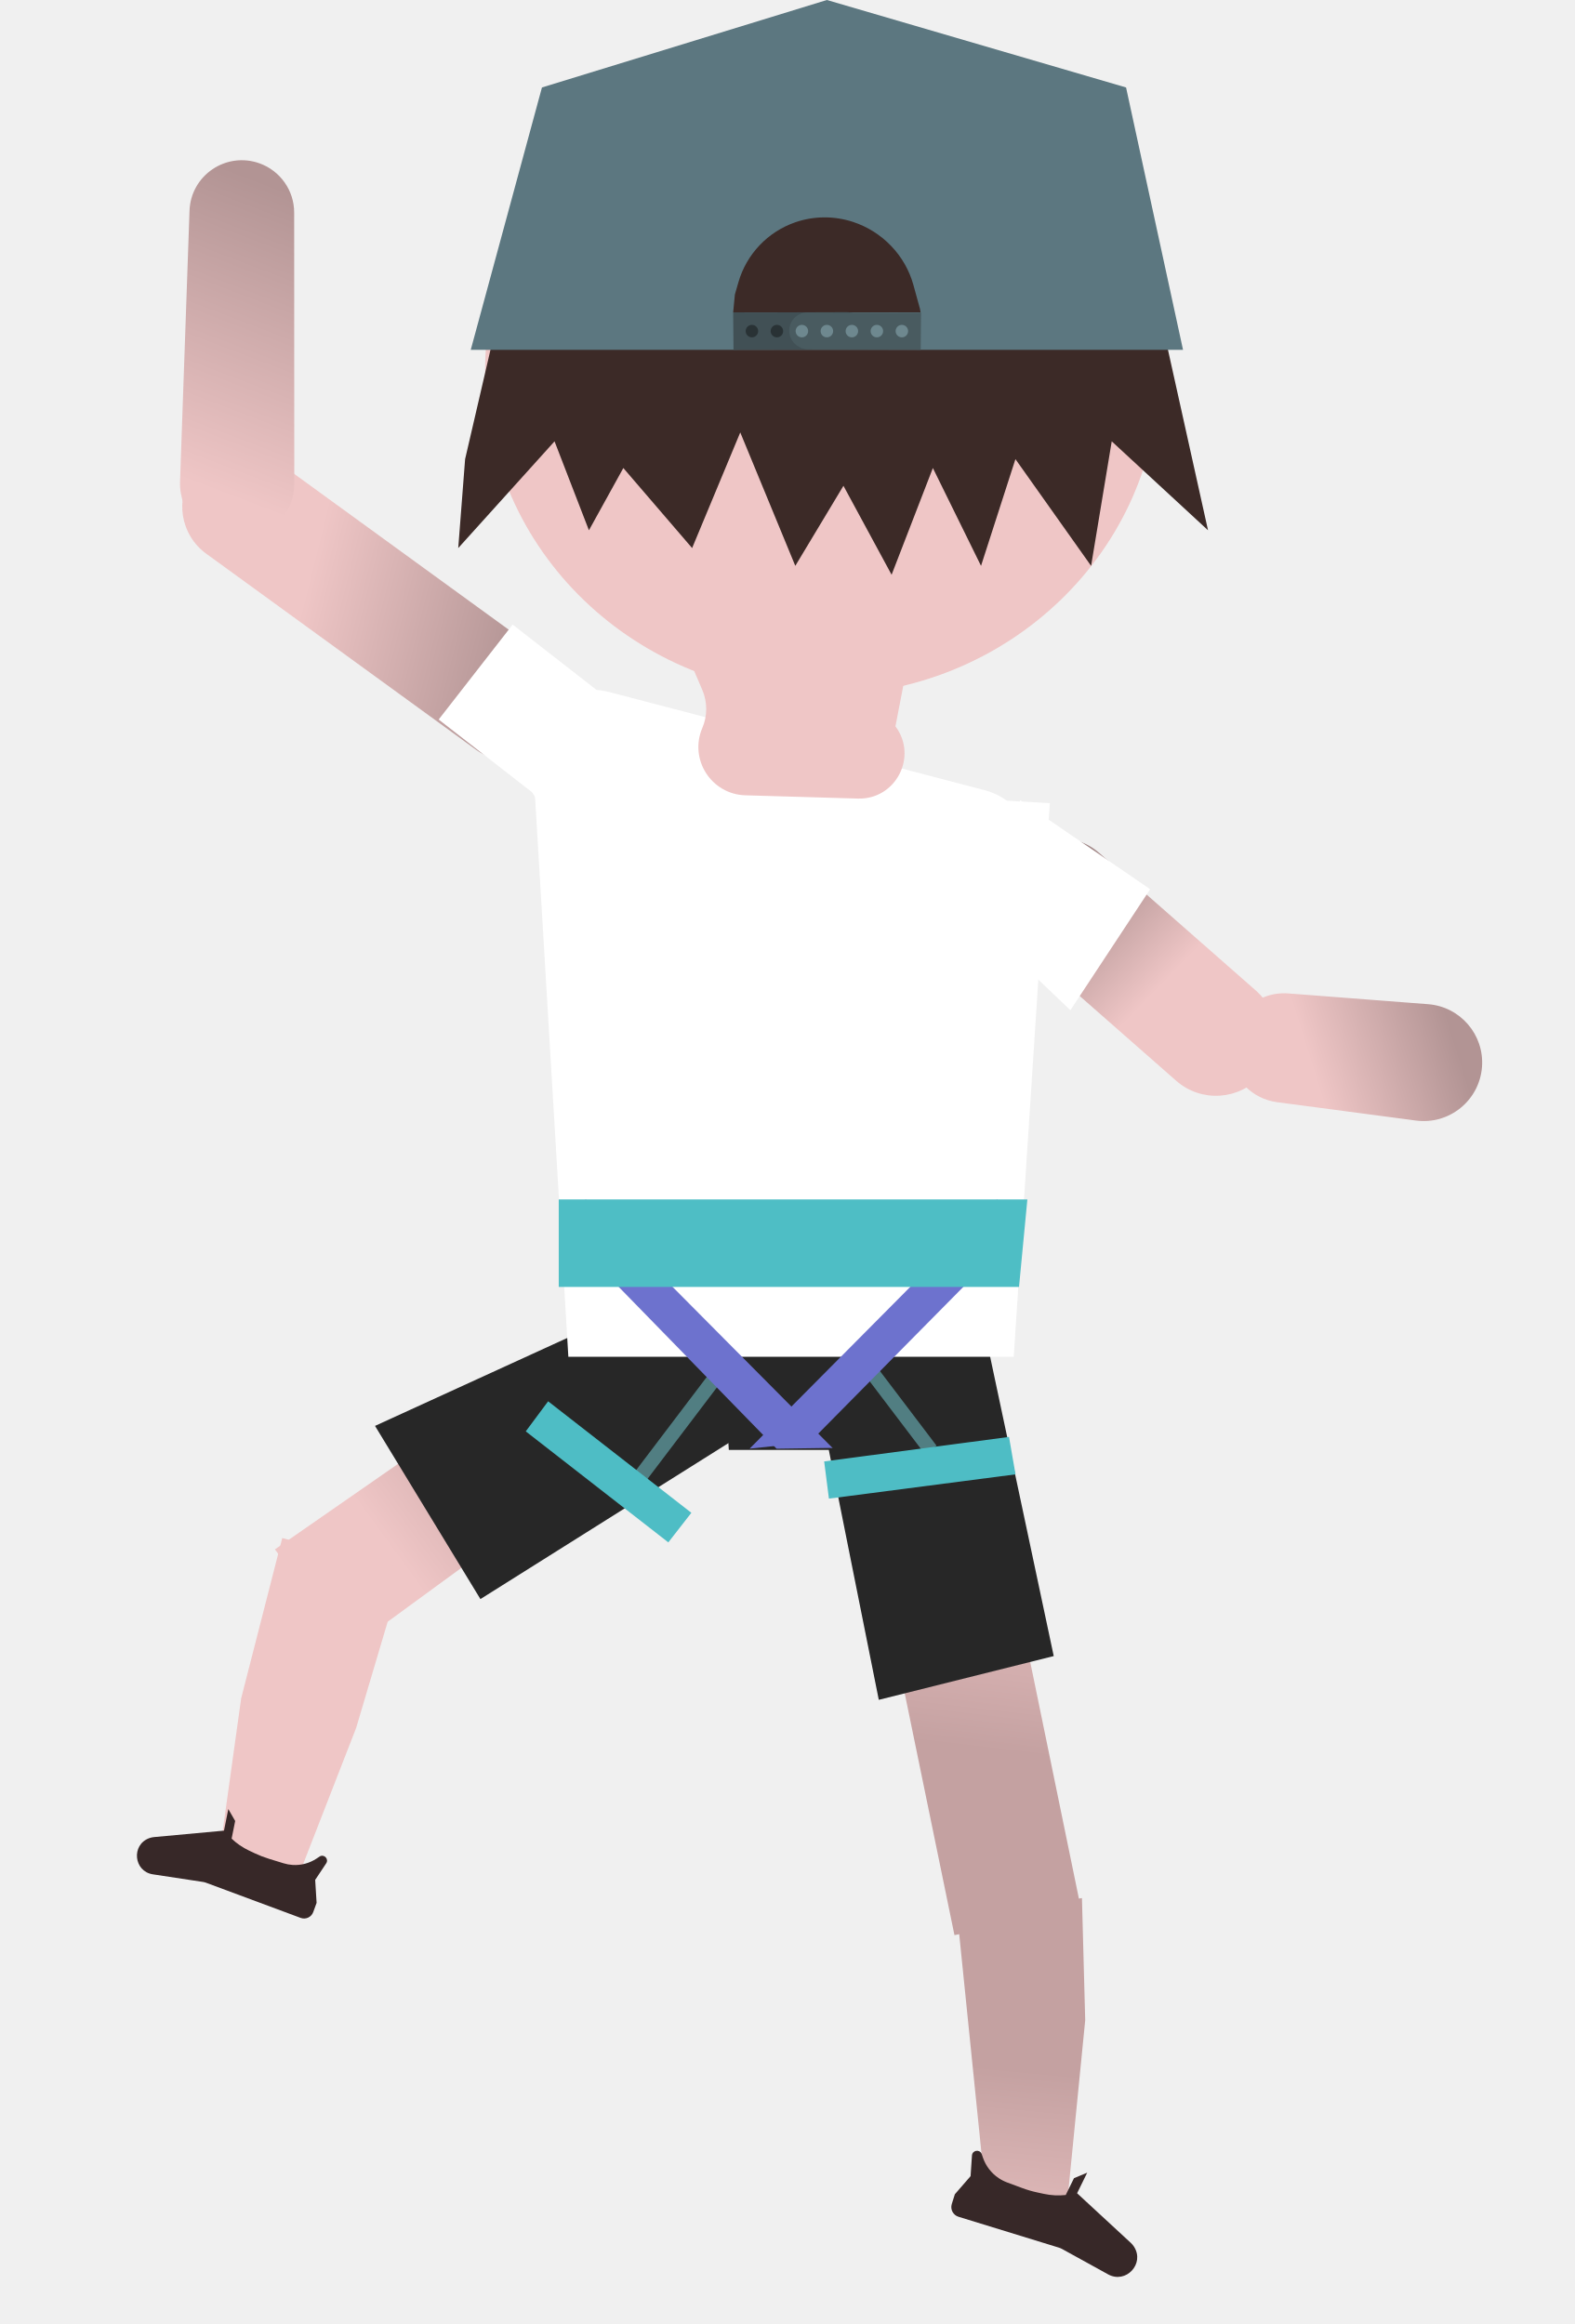
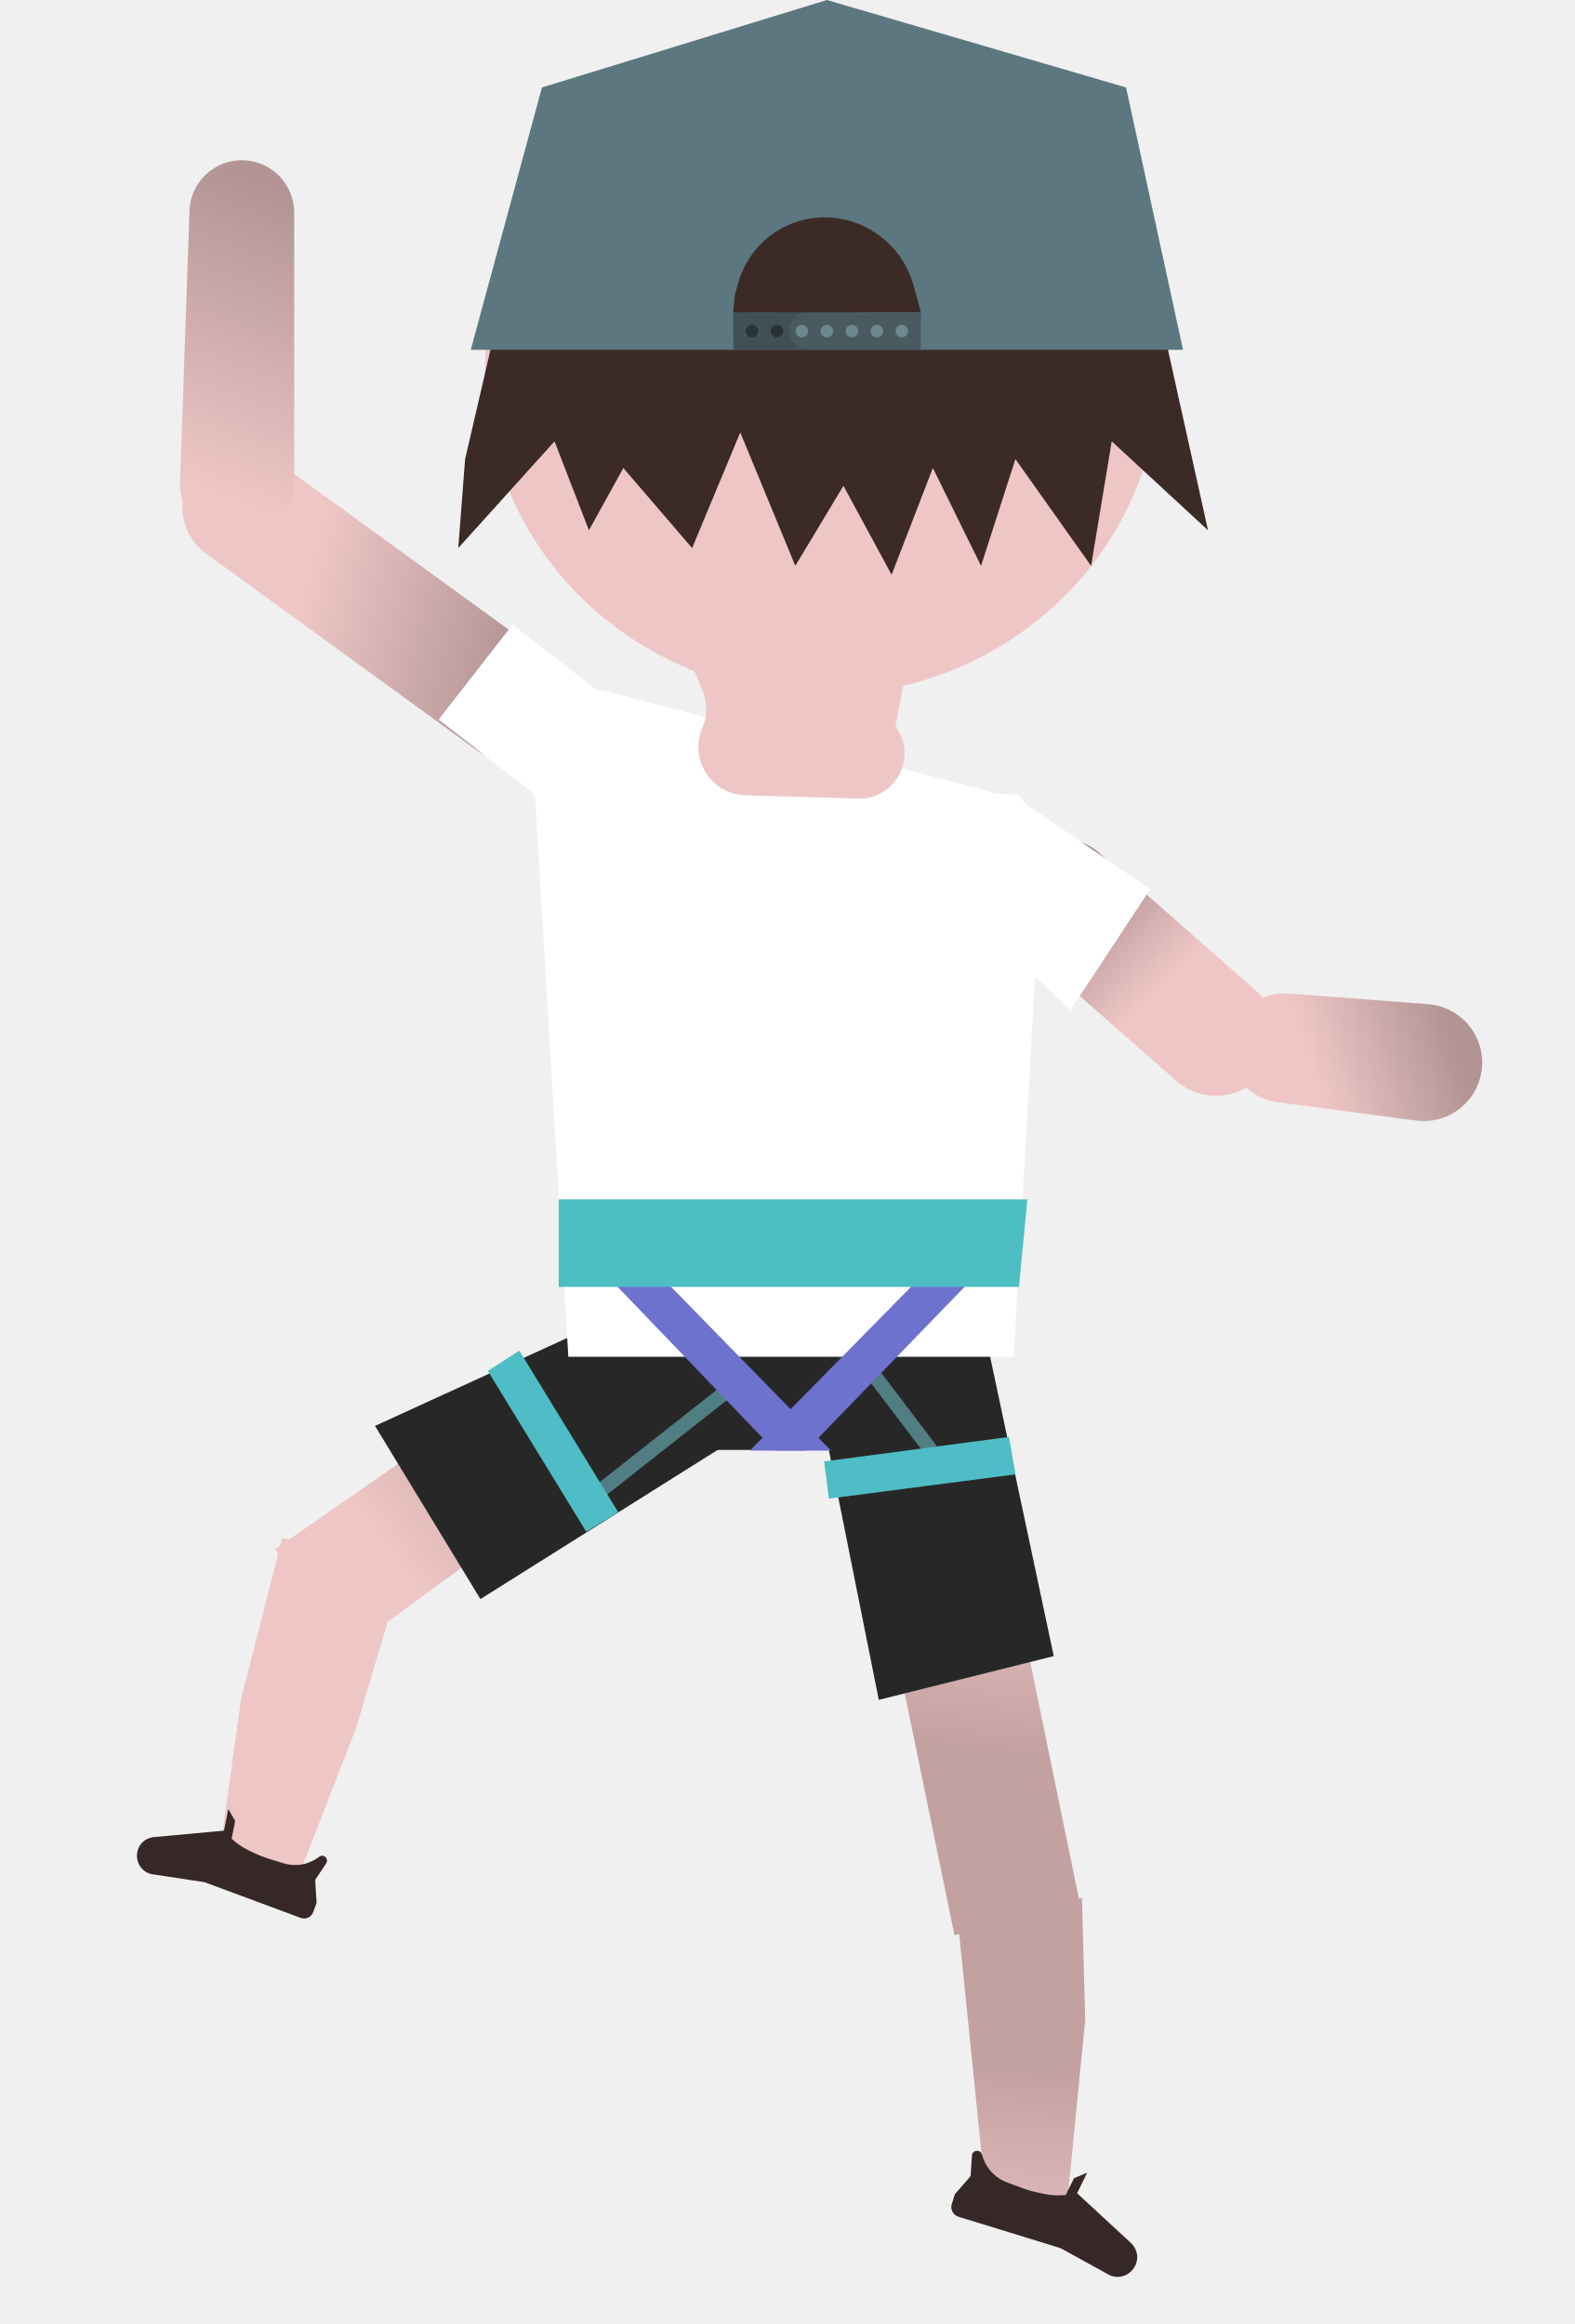
<svg xmlns="http://www.w3.org/2000/svg" width="126" height="186" viewBox="0 0 126 186" fill="none">
  <path d="M42.06 59.321C42.829 56.382 45.834 54.623 48.773 55.392L78.764 63.235C81.703 64.004 83.462 67.009 82.694 69.948C81.925 72.886 78.92 74.646 75.981 73.877L45.989 66.034C43.051 65.265 41.291 62.26 42.06 59.321Z" fill="white" />
  <rect x="69.63" y="122.074" width="10.343" height="33.491" transform="rotate(-11.6229 69.6304 122.074)" fill="url(#paint0_linear_197_2094)" />
  <path d="M46.927 106.694L51.446 116.315L39.741 123.421L27.902 132.076L22 124.003L46.927 106.694Z" fill="url(#paint1_linear_197_2094)" />
  <path d="M22.585 123.098L32.273 125.58L28.5 138.292L23.971 149.925L17.454 149.169L19.297 135.934L22.585 123.098Z" fill="#EFC6C6" />
  <path d="M76.621 153.461L86.579 151.912L86.84 161.687L85.147 178.842L79.075 177.598L76.621 153.461Z" fill="url(#paint2_linear_197_2094)" />
-   <path d="M86.191 175.535L90.491 179.509C90.589 179.599 90.675 179.702 90.746 179.814C91.622 181.18 90.095 182.811 88.674 182.028L84.984 179.993C84.905 179.95 84.821 179.914 84.735 179.888L76.699 177.417C76.268 177.285 76.027 176.826 76.163 176.396L76.409 175.615L77.667 174.167L77.778 172.513C77.806 172.096 78.373 171.991 78.548 172.372L78.653 172.678C78.881 173.347 79.323 173.924 79.909 174.32C80.123 174.464 80.352 174.582 80.594 174.672L81.789 175.116C82.188 175.265 82.597 175.384 83.014 175.473L83.542 175.586C84.113 175.709 84.7 175.739 85.281 175.676L85.942 174.33L86.999 173.889L86.191 175.535Z" fill="#372828" />
+   <path d="M86.192 175.535L90.492 179.509C90.589 179.599 90.675 179.702 90.747 179.814C91.622 181.18 90.095 182.811 88.674 182.028L84.984 179.993C84.905 179.95 84.822 179.914 84.735 179.888L76.7 177.417C76.269 177.285 76.028 176.826 76.163 176.396L76.409 175.615L77.667 174.167L77.778 172.513C77.806 172.096 78.373 171.991 78.548 172.372L78.653 172.678C78.882 173.347 79.323 173.924 79.91 174.32C80.123 174.464 80.353 174.582 80.594 174.672L81.79 175.116C82.189 175.265 82.598 175.384 83.014 175.473L83.543 175.586C84.114 175.709 84.701 175.739 85.281 175.676L85.942 174.33L87 173.889L86.192 175.535Z" fill="#372828" />
  <path d="M17.924 146.514L12.323 147.03C12.196 147.042 12.07 147.07 11.95 147.113C10.485 147.643 10.695 149.779 12.236 150.012L16.238 150.619C16.324 150.632 16.408 150.653 16.489 150.684L24.059 153.498C24.465 153.649 24.917 153.44 25.065 153.033L25.334 152.294L25.222 150.455L26.104 149.129C26.326 148.794 25.955 148.383 25.599 148.571L25.341 148.743C24.775 149.12 24.102 149.302 23.423 149.26C23.176 149.245 22.932 149.201 22.695 149.128L21.524 148.768C21.133 148.648 20.752 148.5 20.382 148.325L19.913 148.102C19.406 147.862 18.941 147.542 18.535 147.154L18.819 145.741L18.27 144.787L17.924 146.514Z" fill="#372828" />
  <path d="M56.288 102.098L61.489 113.488L38.444 127.981L30.009 114.121L56.288 102.098Z" fill="#272727" />
-   <path d="M58.321 116.043L57.455 102.204L78.182 103.643L84.321 132.543L70.322 136.045L66.322 116.045L58.321 116.043Z" fill="#272727" />
-   <path d="M42.71 62L84.01 64.279L81.121 108.589H78.243H47.419H45.48L42.71 62Z" fill="white" />
-   <path d="M68.855 107.674L74.944 115.706L74 116.365L67.938 108.369L68.855 107.674Z" fill="#517E82" />
-   <path d="M56.858 109.807L49.914 118.967L50.862 119.62L57.775 110.502L56.858 109.807Z" fill="#517E82" />
-   <path d="M65.951 116.965L80.742 115.002L81.263 117.999L66.332 119.941L65.951 116.965Z" fill="#4EBDC5" />
-   <path d="M55.323 121.076L43.862 112.152L42.072 114.559L53.48 123.443L55.323 121.076Z" fill="#4EBDC5" />
-   <path d="M59.986 115.941L79.779 96.005L81.908 98.118L64.796 115.429L60.139 115.926L59.986 115.941Z" fill="#6D72CE" />
-   <path d="M66.634 115.9L46.876 96L44.747 98.113L62.143 115.947L66.481 115.885L66.634 115.9Z" fill="#6D72CE" />
-   <path d="M44.711 95.998H82.211L81.543 102.998H44.711V95.998Z" fill="#4EBEC5" />
+   <path d="M57 116.045L57.456 102.206L78.183 103.646L84.322 132.545L70.322 136.047L66.322 116.047L57 116.045Z" fill="#272727" />
+   <path d="M42.71 62L81.5 63.598L83.5 66.098L81.121 108.589H78.243H47.419H45.48L42.71 62Z" fill="white" />
+   <path d="M68.854 107.674L74.943 115.706L73.999 116.365L67.937 108.369L68.854 107.674Z" fill="#517E82" />
+   <path d="M58.001 110.725L47.087 119.329L47.849 120.193L58.713 111.628L58.001 110.725Z" fill="#517E82" />
+   <path d="M65.949 116.965L80.74 115.002L81.261 117.999L66.33 119.941L65.949 116.965Z" fill="#4EBDC5" />
+   <path d="M49.472 121.031L41.559 108.097L39.036 109.722L46.913 122.597L49.472 121.031Z" fill="#4EBDC5" />
+   <path d="M60 116.099L79.778 96.006L81.906 98.12L64.5 116.099L60 116.099Z" fill="#6D72CE" />
+   <path d="M66.5 116.098L46.876 96L44.747 98.114L62 116.098L66.5 116.098Z" fill="#6D72CE" />
+   <path d="M44.71 95.998H82.21L81.542 102.998H44.71V95.998Z" fill="#4EBEC5" />
  <path d="M53.963 50H73.228L71.653 58.131C73.469 60.553 71.682 64.001 68.656 63.913L59.64 63.651C56.915 63.571 55.126 60.771 56.2 58.265C56.617 57.293 56.617 56.193 56.2 55.22L53.963 50Z" fill="#EFC6C6" />
  <ellipse cx="65.79" cy="29.64" rx="26.971" ry="26.008" fill="#EFC6C6" />
  <path d="M42.503 13.966L65.843 4L90.349 13.966L96.668 42.441L88.962 35.322L87.311 45.288L81.256 36.746L78.503 45.288L74.65 37.458L71.347 46L67.494 38.881L63.641 45.288L59.237 34.61L55.384 43.864L49.88 37.458L47.127 42.441L44.375 35.322L36.669 43.864L37.219 36.746L42.503 13.966Z" fill="#3C2A27" />
  <path d="M43.368 7L66.168 0L90.109 7L94.668 28H37.669L43.368 7Z" fill="#5C7780" />
  <path d="M59.088 22.591C59.736 20.34 61.441 18.546 63.656 17.785C65.136 17.276 66.764 17.271 68.251 17.758C70.597 18.526 72.437 20.431 73.093 22.811L73.617 24.714L73.668 25H68.181H62.066H61.234H60.434H58.669L58.806 23.571L59.088 22.591Z" fill="#3C2A27" />
  <path d="M67.746 24.983C67.948 24.983 68.149 25.024 68.335 25.104C69.475 25.598 69.529 27.195 68.424 27.763L68.36 27.796C68.148 27.905 67.914 27.962 67.676 27.963L59.142 27.991L58.696 28.005L58.686 26.905L58.674 25.68L58.673 25.513L58.671 25.352L58.668 24.998L60.902 25.005L67.746 24.983Z" fill="#415055" />
  <path d="M64.623 25.004C64.424 25.003 64.226 25.044 64.042 25.122C62.906 25.61 62.853 27.202 63.954 27.765L64.018 27.797C64.227 27.904 64.458 27.96 64.692 27.961L73.231 27.989L73.678 28.003L73.688 26.912L73.699 25.696L73.701 25.53L73.702 25.371L73.706 25.02L71.472 25.027L64.623 25.004Z" fill="#495B60" />
  <circle cx="60.169" cy="26.5" r="0.5" fill="#293235" />
  <circle cx="62.169" cy="26.5" r="0.5" fill="#293235" />
  <circle cx="64.168" cy="26.5" r="0.5" fill="#6E888F" />
  <circle cx="66.168" cy="26.5" r="0.5" fill="#6E888F" />
  <circle cx="68.168" cy="26.5" r="0.5" fill="#6E888F" />
  <circle cx="70.168" cy="26.5" r="0.5" fill="#6E888F" />
  <circle cx="72.168" cy="26.5" r="0.5" fill="#6E888F" />
  <rect width="36" height="9.307" rx="4.654" transform="matrix(-0.809017 -0.587785 -0.587785 0.809017 47.3315 55.209)" fill="url(#paint3_linear_197_2094)" />
  <path d="M23.54 17.014C23.54 15.25 22.434 13.675 20.775 13.075C18.102 12.11 15.264 14.029 15.165 16.869L14.408 38.532C14.32 41.056 16.294 43.172 18.817 43.261C21.404 43.351 23.549 41.278 23.548 38.69L23.54 17.014Z" fill="url(#paint4_linear_197_2094)" />
  <rect x="41.023" y="49.988" width="12.177" height="9.632" transform="rotate(37.9209 41.0225 49.9883)" fill="white" />
  <rect x="84.358" y="65.098" width="26.283" height="9.632" rx="4.816" transform="rotate(41.3046 84.3579 65.0977)" fill="url(#paint5_linear_197_2094)" />
  <path d="M102.188 88.211C100.22 87.95 98.674 86.398 98.422 84.429C98.07 81.678 100.333 79.297 103.098 79.509L114.28 80.37C116.859 80.568 118.789 82.82 118.591 85.399C118.384 88.079 115.97 90.036 113.305 89.683L102.188 88.211Z" fill="url(#paint6_linear_197_2094)" />
  <path d="M81.659 64.055L92.037 71.167L85.654 80.852L76.28 71.904L81.659 64.055Z" fill="white" />
  <defs>
    <linearGradient id="paint0_linear_197_2094" x1="74.802" y1="122.074" x2="69.012" y2="139.526" gradientUnits="userSpaceOnUse">
      <stop stop-color="#EFC6C6" />
      <stop offset="1" stop-color="#C4A1A1" />
    </linearGradient>
    <linearGradient id="paint1_linear_197_2094" x1="31" y1="123.598" x2="48.629" y2="110.729" gradientUnits="userSpaceOnUse">
      <stop stop-color="#EFC6C6" />
      <stop offset="1" stop-color="#AE8E8E" />
    </linearGradient>
-     <linearGradient id="paint2_linear_197_2094" x1="81.578" y1="165.631" x2="80.025" y2="182.008" gradientUnits="userSpaceOnUse">
+     <linearGradient id="paint2_linear_197_2094" x1="81.578" y1="165.631" x2="80.026" y2="182.008" gradientUnits="userSpaceOnUse">
      <stop stop-color="#C4A1A1" />
      <stop offset="1" stop-color="#EAC2C2" />
    </linearGradient>
    <linearGradient id="paint3_linear_197_2094" x1="24.145" y1="4.637" x2="0.629" y2="-4.863" gradientUnits="userSpaceOnUse">
      <stop stop-color="#EFC6C6" />
      <stop offset="1" stop-color="#987F7F" />
    </linearGradient>
    <linearGradient id="paint4_linear_197_2094" x1="20.421" y1="40.583" x2="29.201" y2="17.634" gradientUnits="userSpaceOnUse">
      <stop stop-color="#EFC6C6" />
      <stop offset="1" stop-color="#B29494" />
    </linearGradient>
    <linearGradient id="paint5_linear_197_2094" x1="99.855" y1="70.264" x2="86.823" y2="69.62" gradientUnits="userSpaceOnUse">
      <stop stop-color="#EFC6C6" />
      <stop offset="1" stop-color="#987F7F" />
    </linearGradient>
    <linearGradient id="paint6_linear_197_2094" x1="104.498" y1="83.84" x2="115.483" y2="80.395" gradientUnits="userSpaceOnUse">
      <stop stop-color="#EFC6C6" />
      <stop offset="1" stop-color="#B29494" />
    </linearGradient>
  </defs>
</svg>
